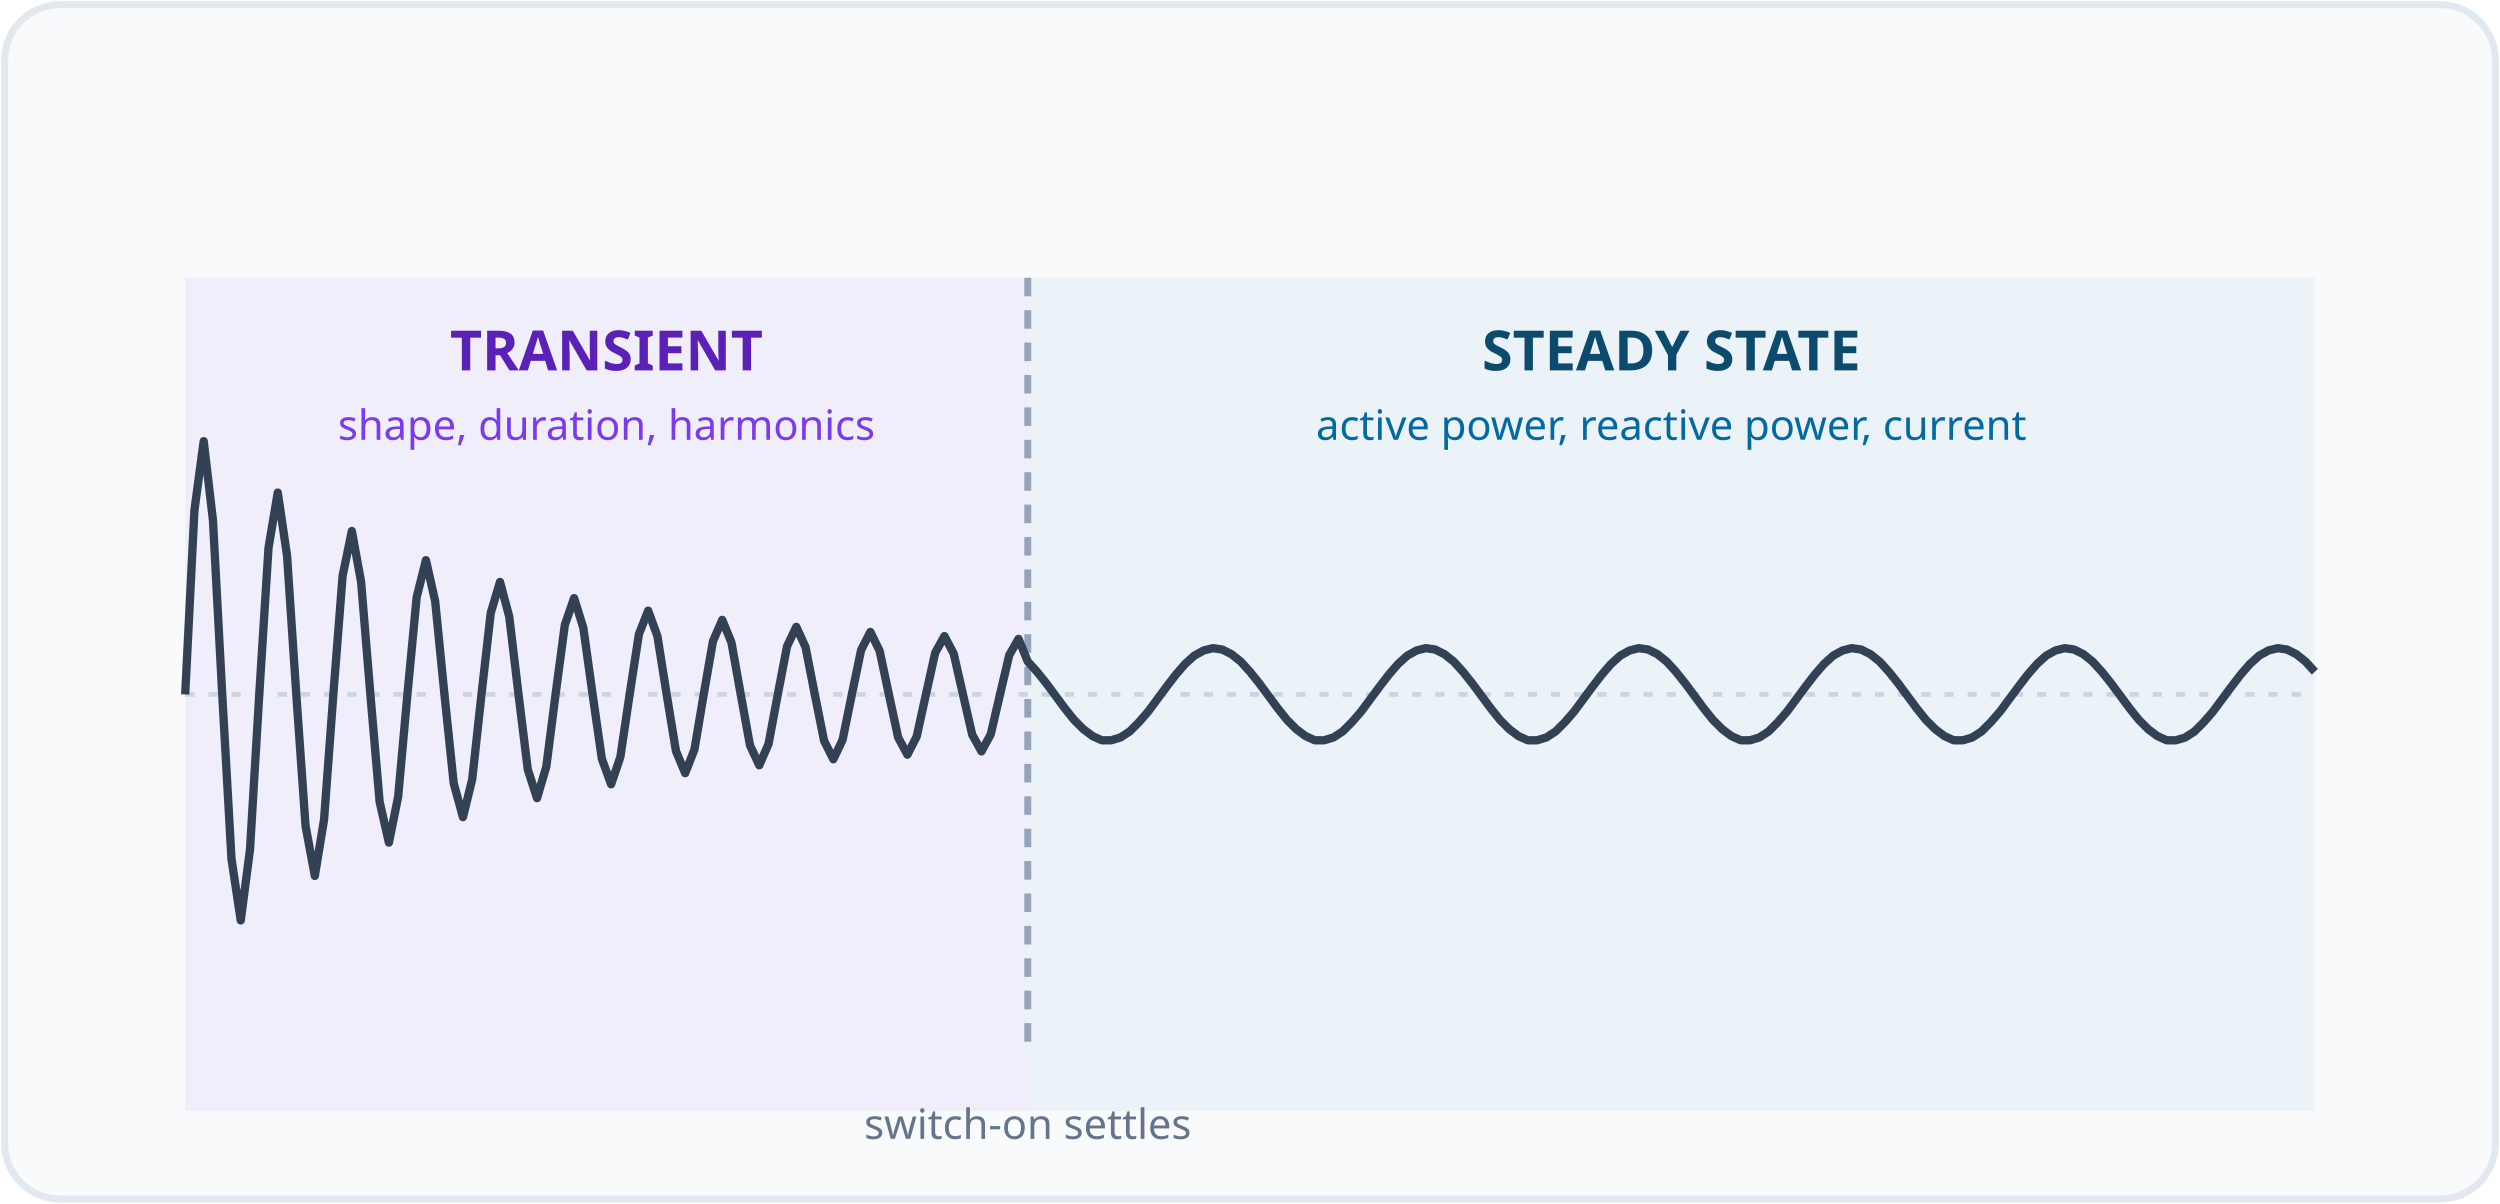
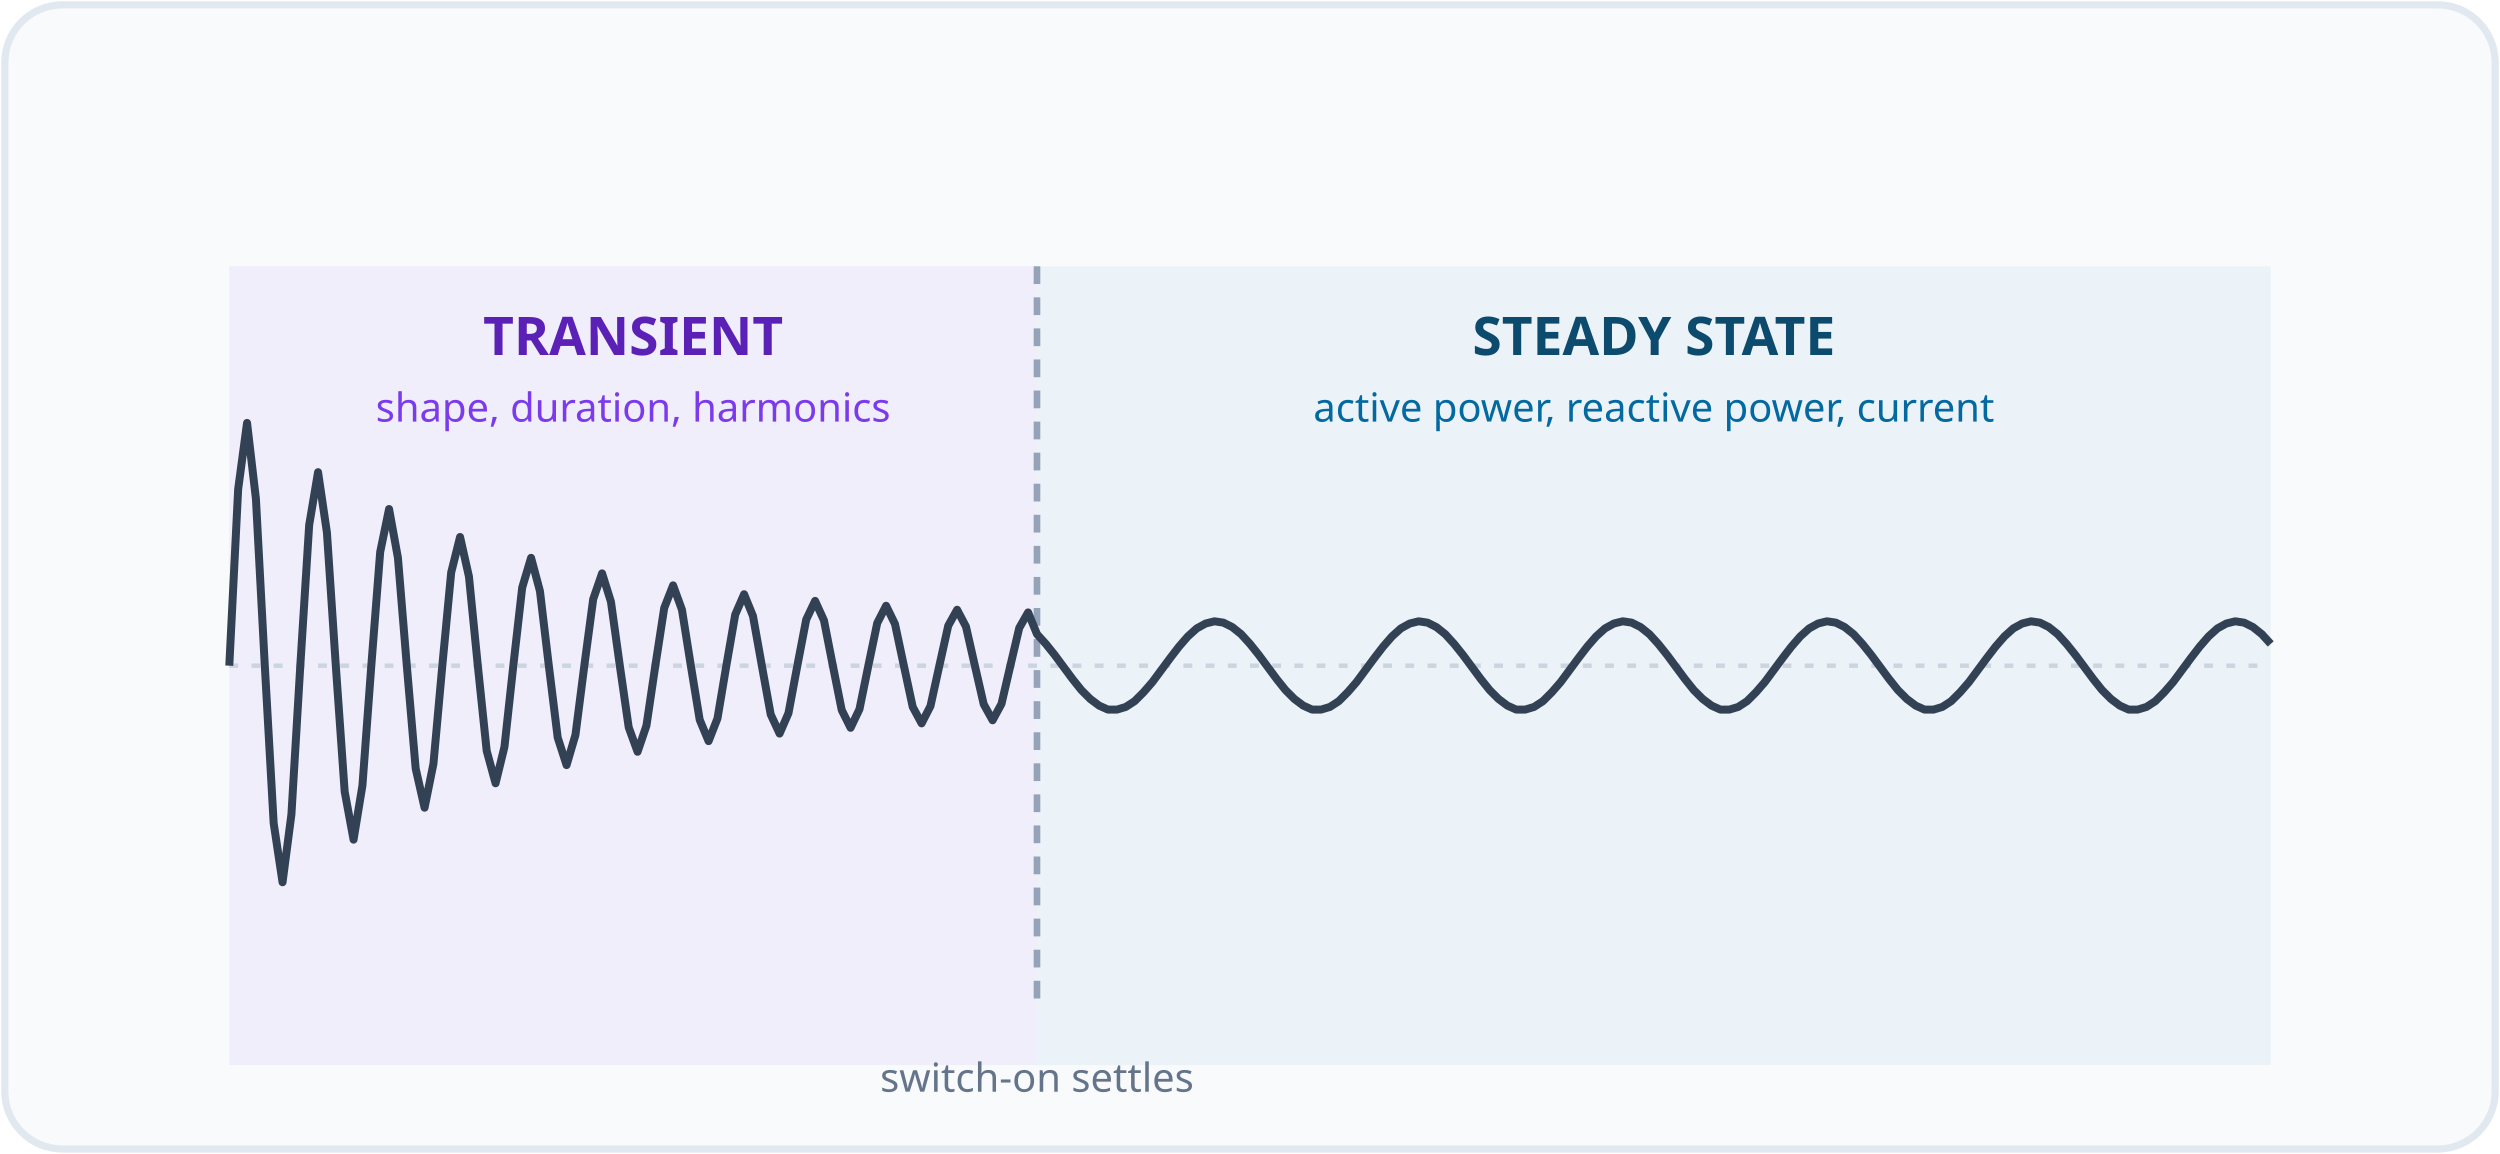
- <svg xmlns="http://www.w3.org/2000/svg" viewBox="0 0 540 260" fill="none">
-   <rect x="1" y="1" width="538" height="258" rx="12" fill="#F8FAFC" stroke="#E2E8F0" stroke-width="1.5" />
-   <rect x="40" y="60" width="182" height="180" fill="#7C3AED" fill-opacity="0.06" />
-   <rect x="222" y="60" width="278" height="180" fill="#0369A1" fill-opacity="0.05" />
-   <line x1="40" y1="150" x2="500" y2="150" stroke="#CBD5E1" stroke-width="1" stroke-dasharray="2 3" />
-   <line x1="222" y1="60" x2="222" y2="228" stroke="#94A3B8" stroke-width="1.5" stroke-dasharray="4 3" />
-   <text x="222" y="246" text-anchor="middle" font-family="'Libre Franklin', system-ui, sans-serif" font-size="9" fill="#64748B">switch-on settles</text>
-   <polyline points="40.0,150.0 42.0,110.2 44.0,95.3 46.0,112.4 48.0,150.0 50.0,185.5 52.0,198.8 54.0,183.5 56.0,150.0 58.0,118.3 60.0,106.4 62.0,120.0 64.0,150.0 66.0,178.4 68.0,189.2 70.0,177.0 72.0,150.0 74.0,124.4 76.0,114.7 78.0,125.7 80.0,150.0 82.0,173.2 84.0,182.0 86.0,172.1 88.0,150.0 90.0,129.0 92.0,121.0 94.0,129.9 96.0,150.0 98.0,169.2 100.0,176.5 102.0,168.3 104.0,150.0 106.0,132.4 108.0,125.7 110.0,133.2 112.0,150.0 114.0,166.2 116.0,172.4 118.0,165.6 120.0,150.0 122.0,135.0 124.0,129.2 126.0,135.6 128.0,150.0 130.0,163.9 132.0,169.4 134.0,163.5 136.0,150.0 138.0,137.0 140.0,131.9 142.0,137.4 144.0,150.0 146.0,162.2 148.0,167.0 150.0,161.9 152.0,150.0 154.0,138.5 156.0,133.9 158.0,138.8 160.0,150.0 162.0,161.0 164.0,165.3 166.0,160.7 168.0,150.0 170.0,139.6 172.0,135.4 174.0,139.8 176.0,150.0 178.0,160.0 180.0,164.0 182.0,159.8 184.0,150.0 186.0,140.4 188.0,136.5 190.0,140.6 192.0,150.0 194.0,159.3 196.0,163.0 198.0,159.1 200.0,150.0 202.0,141.0 204.0,137.4 206.0,141.2 208.0,150.0 210.0,158.7 212.0,162.3 214.0,158.6 216.0,150.0 218.0,141.5 220.0,138.0 222.0,142.9 224.0,145.1 226.0,147.6 228.0,150.3 230.0,153.0 232.0,155.5 234.0,157.5 236.0,159.0 238.0,159.9 240.0,159.9 242.0,159.3 244.0,158.0 246.0,156.0 248.0,153.7 250.0,151.0 252.0,148.3 254.0,145.7 256.0,143.4 258.0,141.6 260.0,140.5 262.0,140.0 264.0,140.3 266.0,141.3 268.0,142.9 270.0,145.1 272.0,147.6 274.0,150.3 276.0,153.0 278.0,155.5 280.0,157.5 282.0,159.0 284.0,159.9 286.0,159.9 288.0,159.3 290.0,158.0 292.0,156.0 294.0,153.7 296.0,151.0 298.0,148.3 300.0,145.7 302.0,143.4 304.0,141.6 306.0,140.5 308.0,140.0 310.0,140.3 312.0,141.3 314.0,142.9 316.0,145.1 318.0,147.6 320.0,150.3 322.0,153.0 324.0,155.5 326.0,157.5 328.0,159.0 330.0,159.9 332.0,159.9 334.0,159.3 336.0,158.0 338.0,156.0 340.0,153.7 342.0,151.0 344.0,148.3 346.0,145.7 348.0,143.4 350.0,141.6 352.0,140.5 354.0,140.0 356.0,140.3 358.0,141.3 360.0,142.9 362.0,145.1 364.0,147.6 366.0,150.3 368.0,153.0 370.0,155.5 372.0,157.5 374.0,159.0 376.0,159.9 378.0,159.9 380.0,159.3 382.0,158.0 384.0,156.0 386.0,153.7 388.0,151.0 390.0,148.3 392.0,145.7 394.0,143.4 396.0,141.6 398.0,140.5 400.0,140.0 402.0,140.3 404.0,141.3 406.0,142.9 408.0,145.1 410.0,147.6 412.0,150.3 414.0,153.0 416.0,155.5 418.0,157.5 420.0,159.0 422.0,159.9 424.0,159.9 426.0,159.3 428.0,158.0 430.0,156.0 432.0,153.7 434.0,151.0 436.0,148.3 438.0,145.7 440.0,143.4 442.0,141.6 444.0,140.5 446.0,140.0 448.0,140.3 450.0,141.3 452.0,142.9 454.0,145.1 456.0,147.6 458.0,150.3 460.0,153.0 462.0,155.5 464.0,157.5 466.0,159.0 468.0,159.9 470.0,159.9 472.0,159.3 474.0,158.0 476.0,156.0 478.0,153.7 480.0,151.0 482.0,148.3 484.0,145.7 486.0,143.4 488.0,141.6 490.0,140.5 492.0,140.0 494.0,140.3 496.0,141.3 498.0,142.9 500.0,145.1" fill="none" stroke="#334155" stroke-width="1.8" stroke-linejoin="round" />
-   <text x="131" y="80" text-anchor="middle" font-family="'Jost', system-ui, sans-serif" font-size="12" font-weight="700" fill="#5B21B6">TRANSIENT</text>
-   <text x="131" y="95" text-anchor="middle" font-family="'Libre Franklin', system-ui, sans-serif" font-size="9" fill="#7C3AED">shape, duration, harmonics</text>
-   <text x="361" y="80" text-anchor="middle" font-family="'Jost', system-ui, sans-serif" font-size="12" font-weight="700" fill="#0C4A6E">STEADY STATE</text>
-   <text x="361" y="95" text-anchor="middle" font-family="'Libre Franklin', system-ui, sans-serif" font-size="9" fill="#0369A1">active power, reactive power, current</text>
+ <svg xmlns="http://www.w3.org/2000/svg" viewBox="0 0 520 240" fill="none">
+   <rect x="1" y="1" width="518" height="238" rx="12" fill="#F8FAFC" stroke="#E2E8F0" stroke-width="1.5" />
+   <g transform="translate(10.77,0) scale(0.923077)">
+     <rect x="40" y="60" width="182" height="180" fill="#7C3AED" fill-opacity="0.06" />
+     <rect x="222" y="60" width="278" height="180" fill="#0369A1" fill-opacity="0.05" />
+     <line x1="40" y1="150" x2="500" y2="150" stroke="#CBD5E1" stroke-width="1" stroke-dasharray="2 3" />
+     <line x1="222" y1="60" x2="222" y2="228" stroke="#94A3B8" stroke-width="1.5" stroke-dasharray="4 3" />
+     <text x="222" y="246" text-anchor="middle" font-family="'Libre Franklin', system-ui, sans-serif" font-size="9" fill="#64748B">switch-on settles</text>
+     <polyline points="40.0,150.0 42.0,110.2 44.0,95.3 46.0,112.4 48.0,150.0 50.0,185.5 52.0,198.8 54.0,183.5 56.0,150.0 58.0,118.3 60.0,106.4 62.0,120.0 64.0,150.0 66.0,178.4 68.0,189.2 70.0,177.0 72.0,150.0 74.0,124.4 76.0,114.7 78.0,125.7 80.0,150.0 82.0,173.2 84.0,182.0 86.0,172.1 88.0,150.0 90.0,129.0 92.0,121.0 94.0,129.9 96.0,150.0 98.0,169.2 100.0,176.5 102.0,168.3 104.0,150.0 106.0,132.4 108.0,125.7 110.0,133.2 112.0,150.0 114.0,166.2 116.0,172.4 118.0,165.6 120.0,150.0 122.0,135.0 124.0,129.2 126.0,135.6 128.0,150.0 130.0,163.9 132.0,169.4 134.0,163.5 136.0,150.0 138.0,137.0 140.0,131.9 142.0,137.4 144.0,150.0 146.0,162.2 148.0,167.0 150.0,161.9 152.0,150.0 154.0,138.5 156.0,133.9 158.0,138.8 160.0,150.0 162.0,161.0 164.0,165.3 166.0,160.7 168.0,150.0 170.0,139.6 172.0,135.4 174.0,139.8 176.0,150.0 178.0,160.0 180.0,164.0 182.0,159.8 184.0,150.0 186.0,140.4 188.0,136.5 190.0,140.6 192.0,150.0 194.0,159.3 196.0,163.0 198.0,159.1 200.0,150.0 202.0,141.0 204.0,137.4 206.0,141.2 208.0,150.0 210.0,158.7 212.0,162.3 214.0,158.6 216.0,150.0 218.0,141.5 220.0,138.0 222.0,142.9 224.0,145.1 226.0,147.6 228.0,150.3 230.0,153.0 232.0,155.5 234.0,157.5 236.0,159.0 238.0,159.9 240.0,159.9 242.0,159.3 244.0,158.0 246.0,156.0 248.0,153.7 250.0,151.0 252.0,148.3 254.0,145.7 256.0,143.4 258.0,141.6 260.0,140.5 262.0,140.0 264.0,140.3 266.0,141.3 268.0,142.9 270.0,145.1 272.0,147.6 274.0,150.3 276.0,153.0 278.0,155.5 280.0,157.5 282.0,159.0 284.0,159.9 286.0,159.9 288.0,159.3 290.0,158.0 292.0,156.0 294.0,153.7 296.0,151.0 298.0,148.3 300.0,145.7 302.0,143.4 304.0,141.6 306.0,140.5 308.0,140.0 310.0,140.3 312.0,141.3 314.0,142.9 316.0,145.1 318.0,147.6 320.0,150.3 322.0,153.0 324.0,155.5 326.0,157.5 328.0,159.0 330.0,159.9 332.0,159.9 334.0,159.3 336.0,158.0 338.0,156.0 340.0,153.7 342.0,151.0 344.0,148.3 346.0,145.7 348.0,143.4 350.0,141.6 352.0,140.5 354.0,140.0 356.0,140.3 358.0,141.3 360.0,142.9 362.0,145.1 364.0,147.6 366.0,150.3 368.0,153.0 370.0,155.5 372.0,157.5 374.0,159.0 376.0,159.9 378.0,159.9 380.0,159.3 382.0,158.0 384.0,156.0 386.0,153.7 388.0,151.0 390.0,148.3 392.0,145.7 394.0,143.4 396.0,141.6 398.0,140.5 400.0,140.0 402.0,140.3 404.0,141.3 406.0,142.9 408.0,145.1 410.0,147.6 412.0,150.3 414.0,153.0 416.0,155.5 418.0,157.5 420.0,159.0 422.0,159.9 424.0,159.9 426.0,159.3 428.0,158.0 430.0,156.0 432.0,153.7 434.0,151.0 436.0,148.3 438.0,145.7 440.0,143.4 442.0,141.6 444.0,140.5 446.0,140.0 448.0,140.3 450.0,141.3 452.0,142.9 454.0,145.1 456.0,147.6 458.0,150.3 460.0,153.0 462.0,155.5 464.0,157.5 466.0,159.0 468.0,159.9 470.0,159.9 472.0,159.3 474.0,158.0 476.0,156.0 478.0,153.7 480.0,151.0 482.0,148.3 484.0,145.7 486.0,143.4 488.0,141.6 490.0,140.5 492.0,140.0 494.0,140.3 496.0,141.3 498.0,142.9 500.0,145.1" fill="none" stroke="#334155" stroke-width="1.8" stroke-linejoin="round" />
+     <text x="131" y="80" text-anchor="middle" font-family="'Jost', system-ui, sans-serif" font-size="12" font-weight="700" fill="#5B21B6">TRANSIENT</text>
+     <text x="131" y="95" text-anchor="middle" font-family="'Libre Franklin', system-ui, sans-serif" font-size="9" fill="#7C3AED">shape, duration, harmonics</text>
+     <text x="361" y="80" text-anchor="middle" font-family="'Jost', system-ui, sans-serif" font-size="12" font-weight="700" fill="#0C4A6E">STEADY STATE</text>
+     <text x="361" y="95" text-anchor="middle" font-family="'Libre Franklin', system-ui, sans-serif" font-size="9" fill="#0369A1">active power, reactive power, current</text>
+   </g>
</svg>
